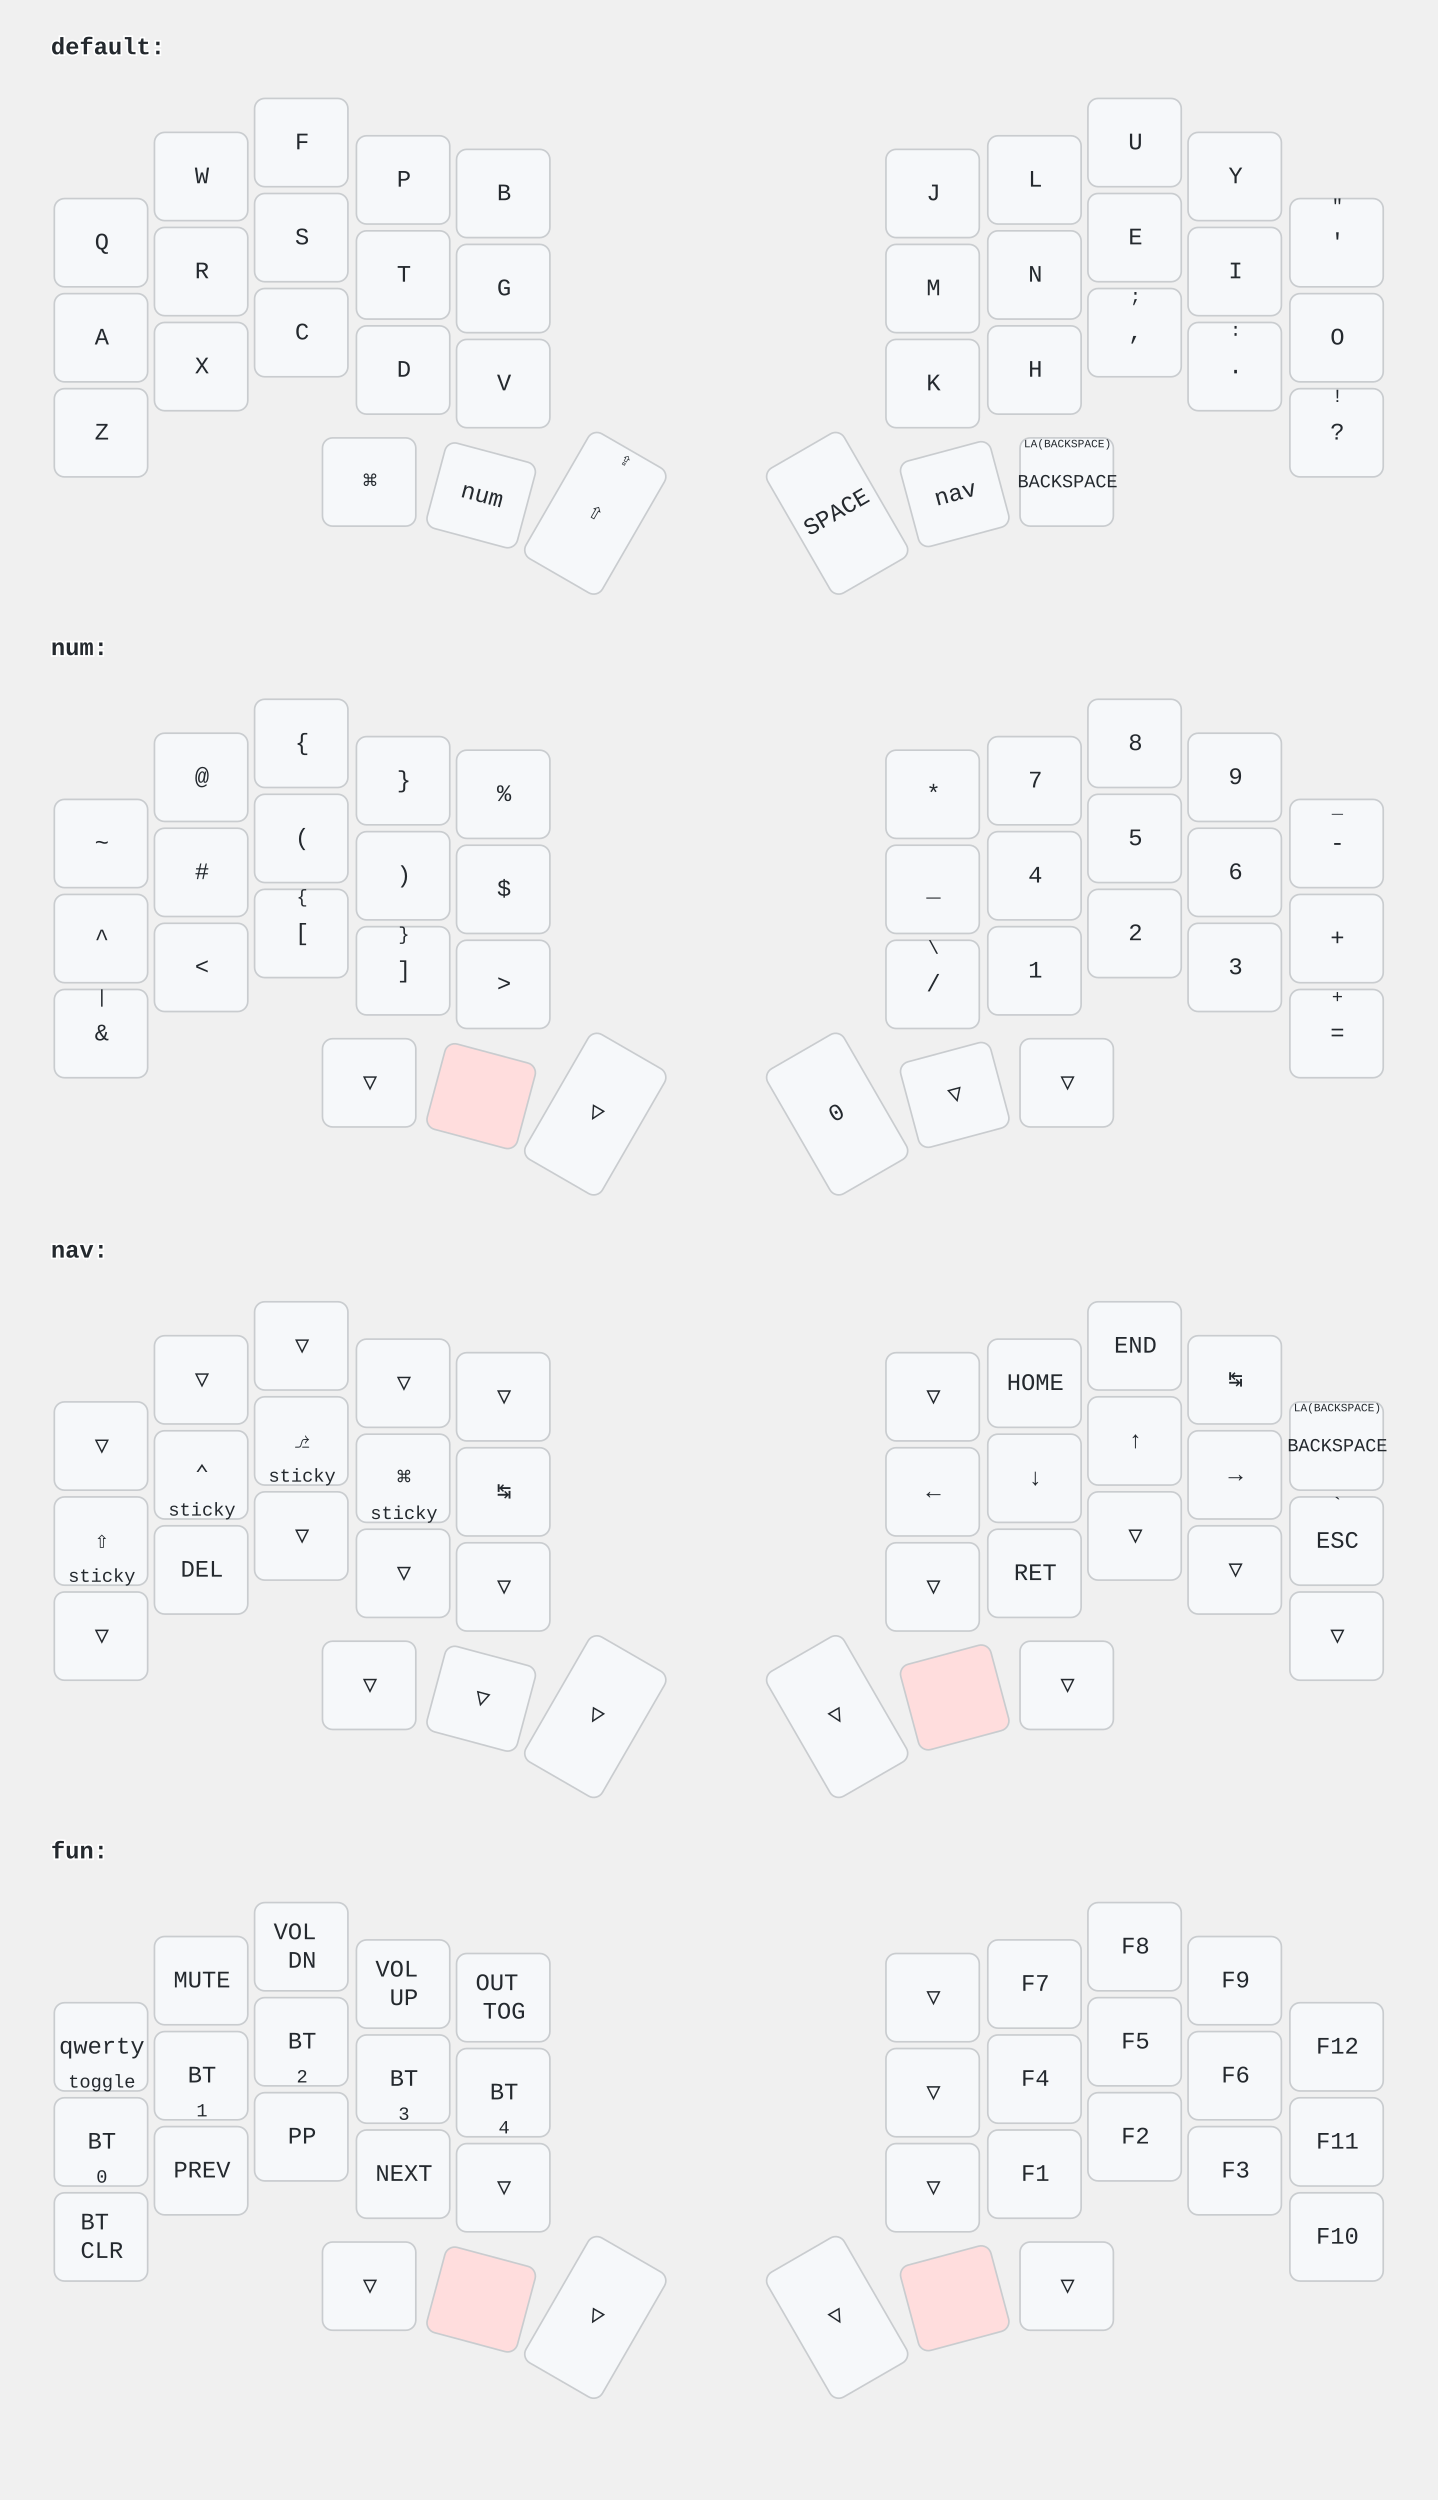
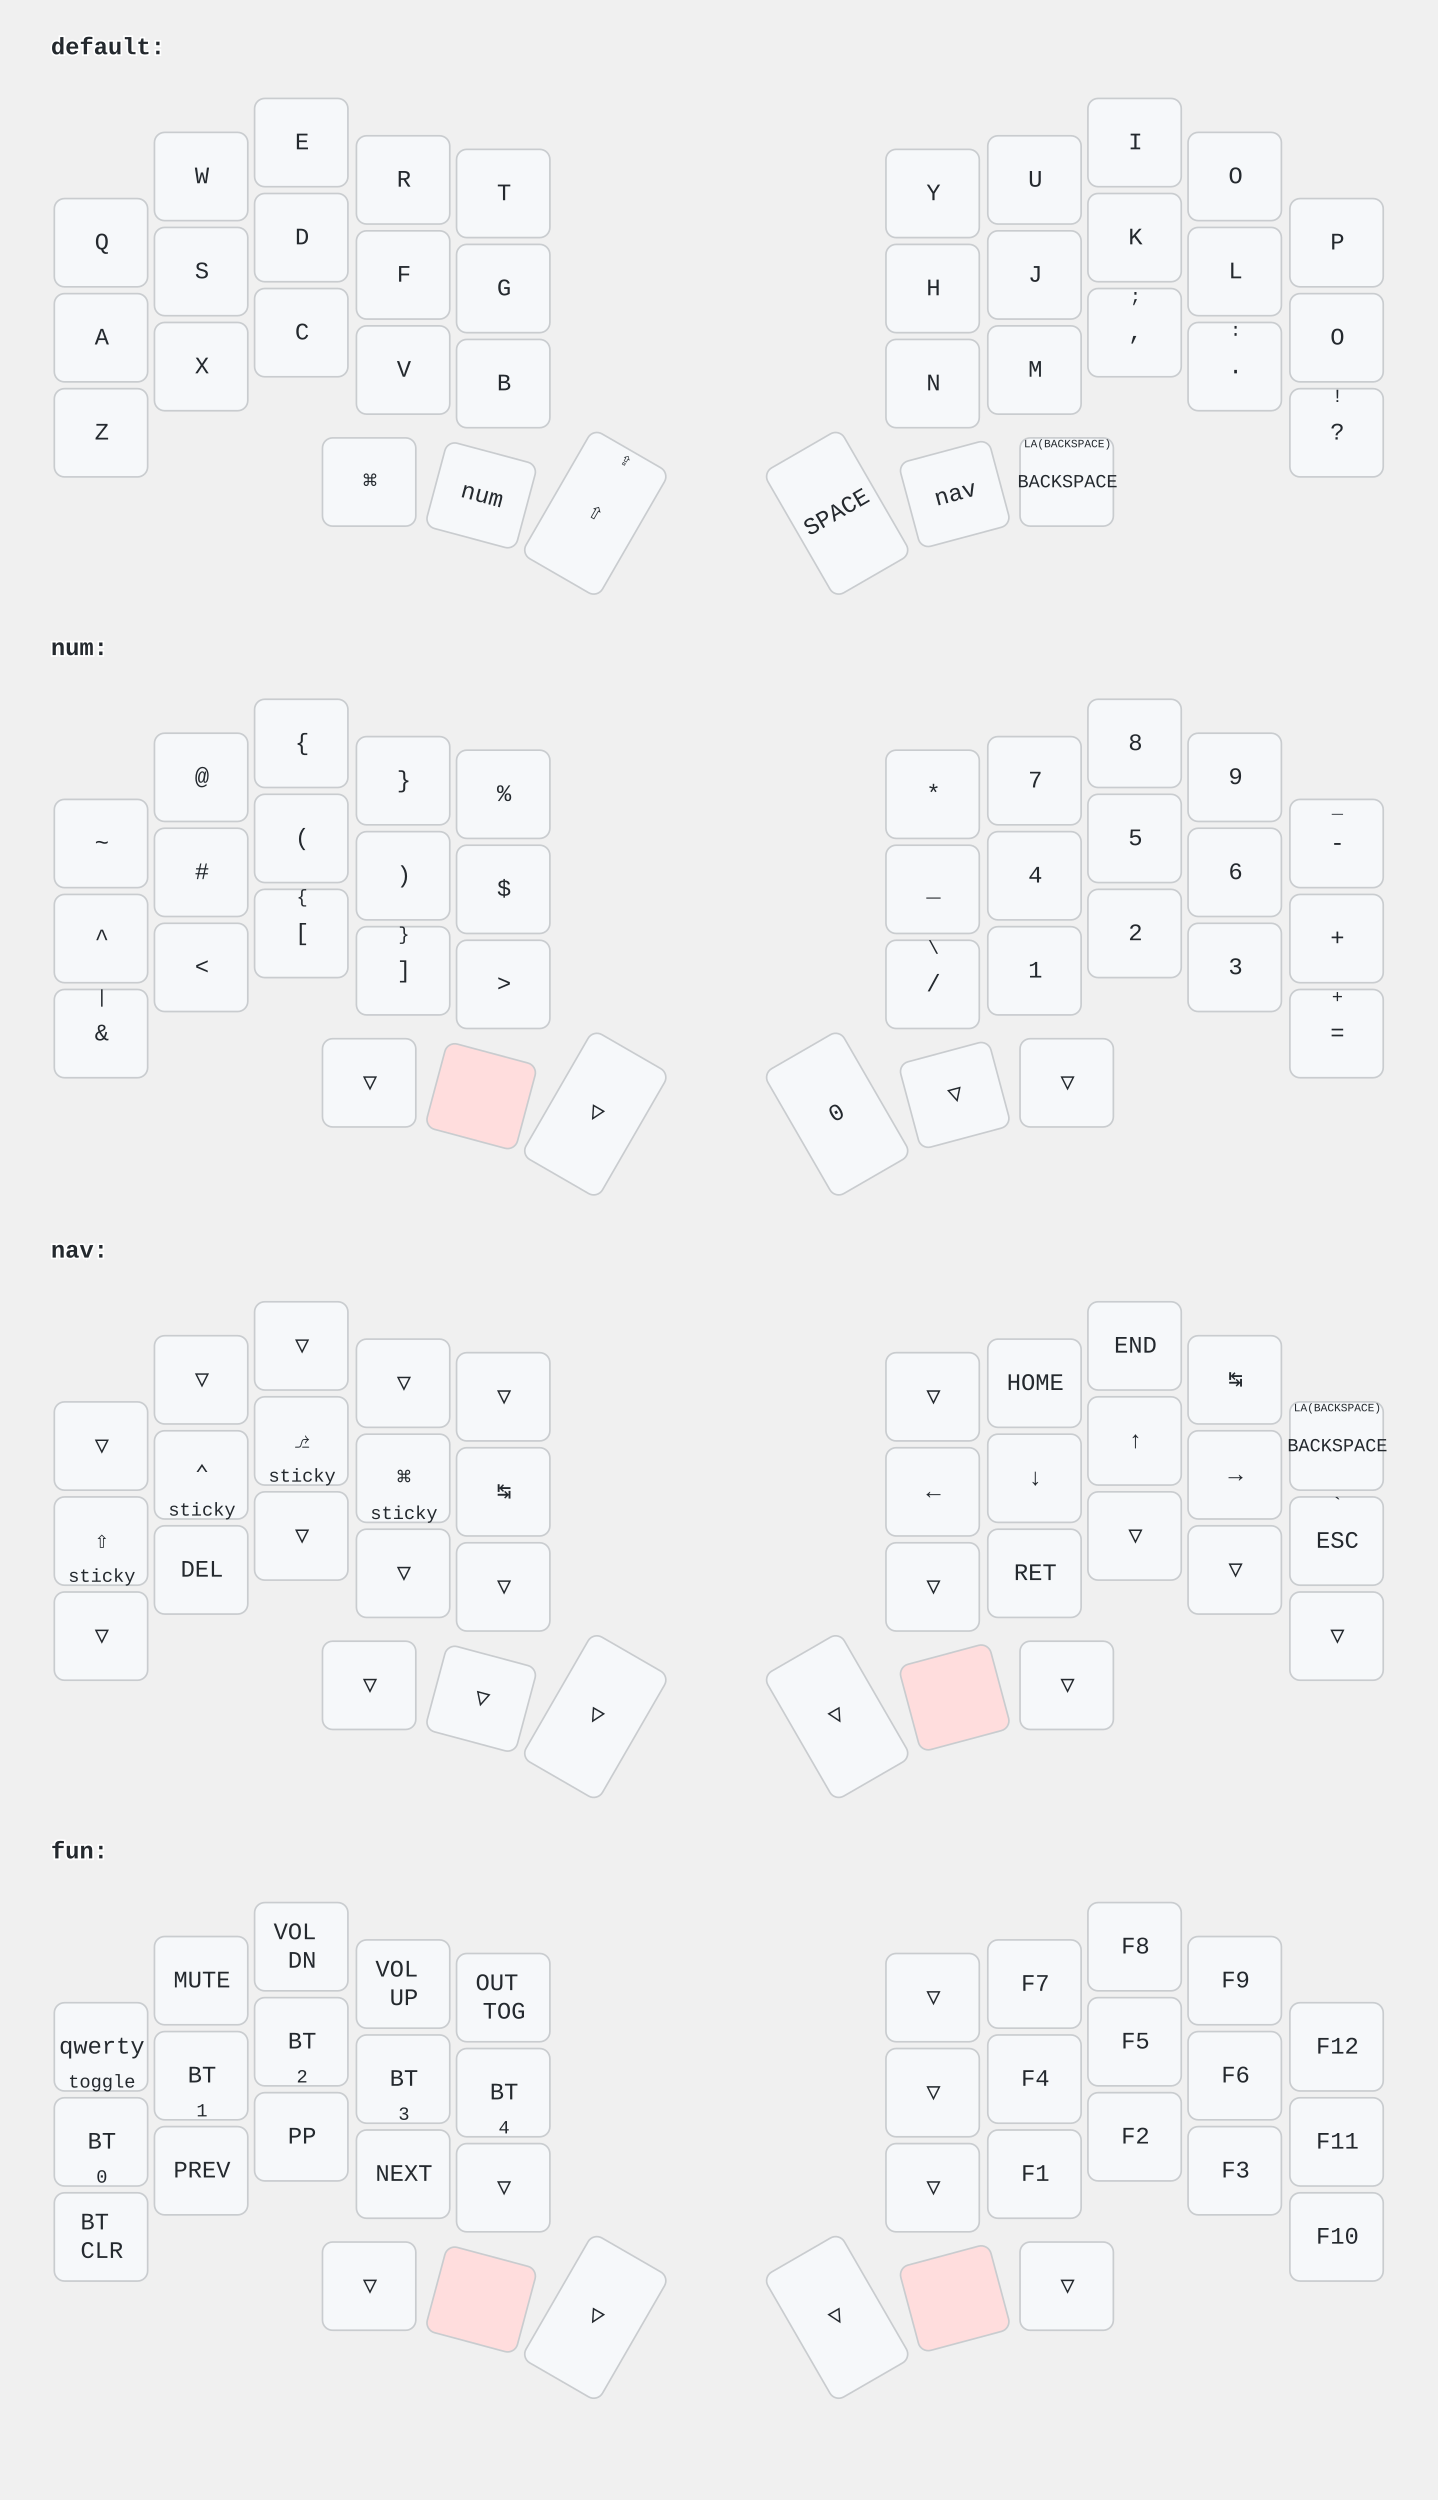
<svg xmlns="http://www.w3.org/2000/svg" width="847" height="1473" viewBox="0 0 847 1473" class="keymap">
  <style>/* font and background color specifications */
svg {
    font-family: SFMono-Regular,Consolas,Liberation Mono,Menlo,monospace;
    font-size: 14px;
    font-kerning: normal;
    text-rendering: optimizeLegibility;
    fill: #24292e;
}

/* default key styling */
rect {
    fill: #f6f8fa;
    stroke: #c9cccf;
    stroke-width: 1;
}

/* color accent for combo boxes */
rect.combo {
    fill: #cdf;
}

/* color accent for held keys */
rect.held, rect.combo.held {
    fill: #fdd;
}

/* color accent for ghost (optional) keys */
rect.ghost, rect.combo.ghost {
    fill: #ddd;
}

text {
    text-anchor: middle;
    dominant-baseline: middle;
}

/* styling for layer labels */
text.label {
    font-weight: bold;
    text-anchor: start;
    stroke: white;
    stroke-width: 2;
    paint-order: stroke;
}

/* styling for combo tap, and key hold/shifted label text */
text.combo, text.hold, text.shifted {
    font-size: 11px;
}

text.hold {
    text-anchor: middle;
    dominant-baseline: auto;
}

text.shifted {
    text-anchor: middle;
    dominant-baseline: hanging;
}

/* styling for hold/shifted label text in combo box */
text.combo.hold, text.combo.shifted {
    font-size: 8px;
}

/* styling for combo dendrons */
path {
    stroke-width: 1;
    stroke: gray;
    fill: none;
}
</style>
  <g transform="translate(30, 0)" class="layer-default">
    <text x="0" y="28" class="label">default:</text>
    <g transform="translate(0, 56)">
      <g transform="translate(30, 87)" class="key keypos-0">
        <rect rx="6" ry="6" x="-28" y="-26" width="55" height="52" class="key" />
        <text x="0" y="0" class="key tap">Q</text>
      </g>
      <g transform="translate(89, 48)" class="key keypos-1">
        <rect rx="6" ry="6" x="-28" y="-26" width="55" height="52" class="key" />
        <text x="0" y="0" class="key tap">W</text>
      </g>
      <g transform="translate(148, 28)" class="key keypos-2">
        <rect rx="6" ry="6" x="-28" y="-26" width="55" height="52" class="key" />
+         <text x="0" y="0" class="key tap">E</text>
+       </g>
+       <g transform="translate(208, 50)" class="key keypos-3">
+         <rect rx="6" ry="6" x="-28" y="-26" width="55" height="52" class="key" />
+         <text x="0" y="0" class="key tap">R</text>
+       </g>
+       <g transform="translate(267, 58)" class="key keypos-4">
+         <rect rx="6" ry="6" x="-28" y="-26" width="55" height="52" class="key" />
+         <text x="0" y="0" class="key tap">T</text>
+       </g>
+       <g transform="translate(520, 58)" class="key keypos-5">
+         <rect rx="6" ry="6" x="-28" y="-26" width="55" height="52" class="key" />
+         <text x="0" y="0" class="key tap">Y</text>
+       </g>
+       <g transform="translate(580, 50)" class="key keypos-6">
+         <rect rx="6" ry="6" x="-28" y="-26" width="55" height="52" class="key" />
+         <text x="0" y="0" class="key tap">U</text>
+       </g>
+       <g transform="translate(639, 28)" class="key keypos-7">
+         <rect rx="6" ry="6" x="-28" y="-26" width="55" height="52" class="key" />
+         <text x="0" y="0" class="key tap">I</text>
+       </g>
+       <g transform="translate(698, 48)" class="key keypos-8">
+         <rect rx="6" ry="6" x="-28" y="-26" width="55" height="52" class="key" />
+         <text x="0" y="0" class="key tap">O</text>
+       </g>
+       <g transform="translate(758, 87)" class="key keypos-9">
+         <rect rx="6" ry="6" x="-28" y="-26" width="55" height="52" class="key" />
+         <text x="0" y="0" class="key tap">P</text>
+       </g>
+       <g transform="translate(30, 143)" class="key keypos-10">
+         <rect rx="6" ry="6" x="-28" y="-26" width="55" height="52" class="key" />
+         <text x="0" y="0" class="key tap">A</text>
+       </g>
+       <g transform="translate(89, 104)" class="key keypos-11">
+         <rect rx="6" ry="6" x="-28" y="-26" width="55" height="52" class="key" />
+         <text x="0" y="0" class="key tap">S</text>
+       </g>
+       <g transform="translate(148, 84)" class="key keypos-12">
+         <rect rx="6" ry="6" x="-28" y="-26" width="55" height="52" class="key" />
+         <text x="0" y="0" class="key tap">D</text>
+       </g>
+       <g transform="translate(208, 106)" class="key keypos-13">
+         <rect rx="6" ry="6" x="-28" y="-26" width="55" height="52" class="key" />
        <text x="0" y="0" class="key tap">F</text>
      </g>
-       <g transform="translate(208, 50)" class="key keypos-3">
-         <rect rx="6" ry="6" x="-28" y="-26" width="55" height="52" class="key" />
-         <text x="0" y="0" class="key tap">P</text>
-       </g>
-       <g transform="translate(267, 58)" class="key keypos-4">
+       <g transform="translate(267, 114)" class="key keypos-14">
+         <rect rx="6" ry="6" x="-28" y="-26" width="55" height="52" class="key" />
+         <text x="0" y="0" class="key tap">G</text>
+       </g>
+       <g transform="translate(520, 114)" class="key keypos-15">
+         <rect rx="6" ry="6" x="-28" y="-26" width="55" height="52" class="key" />
+         <text x="0" y="0" class="key tap">H</text>
+       </g>
+       <g transform="translate(580, 106)" class="key keypos-16">
+         <rect rx="6" ry="6" x="-28" y="-26" width="55" height="52" class="key" />
+         <text x="0" y="0" class="key tap">J</text>
+       </g>
+       <g transform="translate(639, 84)" class="key keypos-17">
+         <rect rx="6" ry="6" x="-28" y="-26" width="55" height="52" class="key" />
+         <text x="0" y="0" class="key tap">K</text>
+       </g>
+       <g transform="translate(698, 104)" class="key keypos-18">
+         <rect rx="6" ry="6" x="-28" y="-26" width="55" height="52" class="key" />
+         <text x="0" y="0" class="key tap">L</text>
+       </g>
+       <g transform="translate(758, 143)" class="key keypos-19">
+         <rect rx="6" ry="6" x="-28" y="-26" width="55" height="52" class="key" />
+         <text x="0" y="0" class="key tap">O</text>
+       </g>
+       <g transform="translate(30, 199)" class="key keypos-20">
+         <rect rx="6" ry="6" x="-28" y="-26" width="55" height="52" class="key" />
+         <text x="0" y="0" class="key tap">Z</text>
+       </g>
+       <g transform="translate(89, 160)" class="key keypos-21">
+         <rect rx="6" ry="6" x="-28" y="-26" width="55" height="52" class="key" />
+         <text x="0" y="0" class="key tap">X</text>
+       </g>
+       <g transform="translate(148, 140)" class="key keypos-22">
+         <rect rx="6" ry="6" x="-28" y="-26" width="55" height="52" class="key" />
+         <text x="0" y="0" class="key tap">C</text>
+       </g>
+       <g transform="translate(208, 162)" class="key keypos-23">
+         <rect rx="6" ry="6" x="-28" y="-26" width="55" height="52" class="key" />
+         <text x="0" y="0" class="key tap">V</text>
+       </g>
+       <g transform="translate(267, 170)" class="key keypos-24">
        <rect rx="6" ry="6" x="-28" y="-26" width="55" height="52" class="key" />
        <text x="0" y="0" class="key tap">B</text>
      </g>
-       <g transform="translate(520, 58)" class="key keypos-5">
-         <rect rx="6" ry="6" x="-28" y="-26" width="55" height="52" class="key" />
-         <text x="0" y="0" class="key tap">J</text>
-       </g>
-       <g transform="translate(580, 50)" class="key keypos-6">
-         <rect rx="6" ry="6" x="-28" y="-26" width="55" height="52" class="key" />
-         <text x="0" y="0" class="key tap">L</text>
-       </g>
-       <g transform="translate(639, 28)" class="key keypos-7">
-         <rect rx="6" ry="6" x="-28" y="-26" width="55" height="52" class="key" />
-         <text x="0" y="0" class="key tap">U</text>
-       </g>
-       <g transform="translate(698, 48)" class="key keypos-8">
-         <rect rx="6" ry="6" x="-28" y="-26" width="55" height="52" class="key" />
-         <text x="0" y="0" class="key tap">Y</text>
-       </g>
-       <g transform="translate(758, 87)" class="key keypos-9">
-         <rect rx="6" ry="6" x="-28" y="-26" width="55" height="52" class="key" />
-         <text x="0" y="0" class="key tap">'</text>
-         <text x="0" y="-24" class="key shifted">"</text>
-       </g>
-       <g transform="translate(30, 143)" class="key keypos-10">
-         <rect rx="6" ry="6" x="-28" y="-26" width="55" height="52" class="key" />
-         <text x="0" y="0" class="key tap">A</text>
-       </g>
-       <g transform="translate(89, 104)" class="key keypos-11">
-         <rect rx="6" ry="6" x="-28" y="-26" width="55" height="52" class="key" />
-         <text x="0" y="0" class="key tap">R</text>
-       </g>
-       <g transform="translate(148, 84)" class="key keypos-12">
-         <rect rx="6" ry="6" x="-28" y="-26" width="55" height="52" class="key" />
-         <text x="0" y="0" class="key tap">S</text>
-       </g>
-       <g transform="translate(208, 106)" class="key keypos-13">
-         <rect rx="6" ry="6" x="-28" y="-26" width="55" height="52" class="key" />
-         <text x="0" y="0" class="key tap">T</text>
-       </g>
-       <g transform="translate(267, 114)" class="key keypos-14">
-         <rect rx="6" ry="6" x="-28" y="-26" width="55" height="52" class="key" />
-         <text x="0" y="0" class="key tap">G</text>
-       </g>
-       <g transform="translate(520, 114)" class="key keypos-15">
+       <g transform="translate(520, 170)" class="key keypos-25">
+         <rect rx="6" ry="6" x="-28" y="-26" width="55" height="52" class="key" />
+         <text x="0" y="0" class="key tap">N</text>
+       </g>
+       <g transform="translate(580, 162)" class="key keypos-26">
        <rect rx="6" ry="6" x="-28" y="-26" width="55" height="52" class="key" />
        <text x="0" y="0" class="key tap">M</text>
-       </g>
-       <g transform="translate(580, 106)" class="key keypos-16">
-         <rect rx="6" ry="6" x="-28" y="-26" width="55" height="52" class="key" />
-         <text x="0" y="0" class="key tap">N</text>
-       </g>
-       <g transform="translate(639, 84)" class="key keypos-17">
-         <rect rx="6" ry="6" x="-28" y="-26" width="55" height="52" class="key" />
-         <text x="0" y="0" class="key tap">E</text>
-       </g>
-       <g transform="translate(698, 104)" class="key keypos-18">
-         <rect rx="6" ry="6" x="-28" y="-26" width="55" height="52" class="key" />
-         <text x="0" y="0" class="key tap">I</text>
-       </g>
-       <g transform="translate(758, 143)" class="key keypos-19">
-         <rect rx="6" ry="6" x="-28" y="-26" width="55" height="52" class="key" />
-         <text x="0" y="0" class="key tap">O</text>
-       </g>
-       <g transform="translate(30, 199)" class="key keypos-20">
-         <rect rx="6" ry="6" x="-28" y="-26" width="55" height="52" class="key" />
-         <text x="0" y="0" class="key tap">Z</text>
-       </g>
-       <g transform="translate(89, 160)" class="key keypos-21">
-         <rect rx="6" ry="6" x="-28" y="-26" width="55" height="52" class="key" />
-         <text x="0" y="0" class="key tap">X</text>
-       </g>
-       <g transform="translate(148, 140)" class="key keypos-22">
-         <rect rx="6" ry="6" x="-28" y="-26" width="55" height="52" class="key" />
-         <text x="0" y="0" class="key tap">C</text>
-       </g>
-       <g transform="translate(208, 162)" class="key keypos-23">
-         <rect rx="6" ry="6" x="-28" y="-26" width="55" height="52" class="key" />
-         <text x="0" y="0" class="key tap">D</text>
-       </g>
-       <g transform="translate(267, 170)" class="key keypos-24">
-         <rect rx="6" ry="6" x="-28" y="-26" width="55" height="52" class="key" />
-         <text x="0" y="0" class="key tap">V</text>
-       </g>
-       <g transform="translate(520, 170)" class="key keypos-25">
-         <rect rx="6" ry="6" x="-28" y="-26" width="55" height="52" class="key" />
-         <text x="0" y="0" class="key tap">K</text>
-       </g>
-       <g transform="translate(580, 162)" class="key keypos-26">
-         <rect rx="6" ry="6" x="-28" y="-26" width="55" height="52" class="key" />
-         <text x="0" y="0" class="key tap">H</text>
      </g>
      <g transform="translate(639, 140)" class="key keypos-27">
        <rect rx="6" ry="6" x="-28" y="-26" width="55" height="52" class="key" />
        <text x="0" y="0" class="key tap">,</text>
        <text x="0" y="-24" class="key shifted">;</text>
      </g>
      <g transform="translate(698, 160)" class="key keypos-28">
        <rect rx="6" ry="6" x="-28" y="-26" width="55" height="52" class="key" />
        <text x="0" y="0" class="key tap">.</text>
        <text x="0" y="-24" class="key shifted">:</text>
      </g>
      <g transform="translate(758, 199)" class="key keypos-29">
        <rect rx="6" ry="6" x="-28" y="-26" width="55" height="52" class="key" />
        <text x="0" y="0" class="key tap">?</text>
        <text x="0" y="-24" class="key shifted">!</text>
      </g>
      <g transform="translate(188, 228)" class="key keypos-30">
        <rect rx="6" ry="6" x="-28" y="-26" width="55" height="52" class="key" />
        <text x="0" y="0" class="key tap">⌘</text>
      </g>
      <g transform="translate(254, 236) rotate(15.0)" class="key keypos-31">
        <rect rx="6" ry="6" x="-28" y="-26" width="55" height="52" class="key" />
        <text x="0" y="0" class="key tap">num</text>
      </g>
      <g transform="translate(321, 246) rotate(30.0)" class="key keypos-32">
        <rect rx="6" ry="6" x="-26" y="-42" width="52" height="85" class="key" />
        <text x="0" y="0" class="key tap">⇧</text>
        <text x="0" y="-40" class="key shifted">⇪</text>
      </g>
      <g transform="translate(463, 246) rotate(-30.0)" class="key keypos-33">
        <rect rx="6" ry="6" x="-26" y="-42" width="52" height="85" class="key" />
        <text x="0" y="0" class="key tap">SPACE</text>
      </g>
      <g transform="translate(533, 235) rotate(-15.0)" class="key keypos-34">
        <rect rx="6" ry="6" x="-28" y="-26" width="55" height="52" class="key" />
        <text x="0" y="0" class="key tap">nav</text>
      </g>
      <g transform="translate(599, 228)" class="key keypos-35">
        <rect rx="6" ry="6" x="-28" y="-26" width="55" height="52" class="key" />
        <text x="0" y="0" class="key tap">
          <tspan style="font-size: 78%">BACKSPACE</tspan>
        </text>
        <text x="0" y="-24" class="key shifted">
          <tspan style="font-size: 60%">LA(BACKSPACE)</tspan>
        </text>
      </g>
    </g>
  </g>
  <g transform="translate(30, 354)" class="layer-num">
    <text x="0" y="28" class="label">num:</text>
    <g transform="translate(0, 56)">
      <g transform="translate(30, 87)" class="key keypos-0">
        <rect rx="6" ry="6" x="-28" y="-26" width="55" height="52" class="key" />
        <text x="0" y="0" class="key tap">~</text>
      </g>
      <g transform="translate(89, 48)" class="key keypos-1">
        <rect rx="6" ry="6" x="-28" y="-26" width="55" height="52" class="key" />
        <text x="0" y="0" class="key tap">@</text>
      </g>
      <g transform="translate(148, 28)" class="key keypos-2">
        <rect rx="6" ry="6" x="-28" y="-26" width="55" height="52" class="key" />
        <text x="0" y="0" class="key tap">{</text>
      </g>
      <g transform="translate(208, 50)" class="key keypos-3">
        <rect rx="6" ry="6" x="-28" y="-26" width="55" height="52" class="key" />
        <text x="0" y="0" class="key tap">}</text>
      </g>
      <g transform="translate(267, 58)" class="key keypos-4">
        <rect rx="6" ry="6" x="-28" y="-26" width="55" height="52" class="key" />
        <text x="0" y="0" class="key tap">%</text>
      </g>
      <g transform="translate(520, 58)" class="key keypos-5">
        <rect rx="6" ry="6" x="-28" y="-26" width="55" height="52" class="key" />
        <text x="0" y="0" class="key tap">*</text>
      </g>
      <g transform="translate(580, 50)" class="key keypos-6">
        <rect rx="6" ry="6" x="-28" y="-26" width="55" height="52" class="key" />
        <text x="0" y="0" class="key tap">7</text>
      </g>
      <g transform="translate(639, 28)" class="key keypos-7">
        <rect rx="6" ry="6" x="-28" y="-26" width="55" height="52" class="key" />
        <text x="0" y="0" class="key tap">8</text>
      </g>
      <g transform="translate(698, 48)" class="key keypos-8">
        <rect rx="6" ry="6" x="-28" y="-26" width="55" height="52" class="key" />
        <text x="0" y="0" class="key tap">9</text>
      </g>
      <g transform="translate(758, 87)" class="key keypos-9">
        <rect rx="6" ry="6" x="-28" y="-26" width="55" height="52" class="key" />
        <text x="0" y="0" class="key tap">-</text>
        <text x="0" y="-24" class="key shifted">_</text>
      </g>
      <g transform="translate(30, 143)" class="key keypos-10">
        <rect rx="6" ry="6" x="-28" y="-26" width="55" height="52" class="key" />
        <text x="0" y="0" class="key tap">^</text>
      </g>
      <g transform="translate(89, 104)" class="key keypos-11">
        <rect rx="6" ry="6" x="-28" y="-26" width="55" height="52" class="key" />
        <text x="0" y="0" class="key tap">#</text>
      </g>
      <g transform="translate(148, 84)" class="key keypos-12">
        <rect rx="6" ry="6" x="-28" y="-26" width="55" height="52" class="key" />
        <text x="0" y="0" class="key tap">(</text>
      </g>
      <g transform="translate(208, 106)" class="key keypos-13">
        <rect rx="6" ry="6" x="-28" y="-26" width="55" height="52" class="key" />
        <text x="0" y="0" class="key tap">)</text>
      </g>
      <g transform="translate(267, 114)" class="key keypos-14">
        <rect rx="6" ry="6" x="-28" y="-26" width="55" height="52" class="key" />
        <text x="0" y="0" class="key tap">$</text>
      </g>
      <g transform="translate(520, 114)" class="key keypos-15">
        <rect rx="6" ry="6" x="-28" y="-26" width="55" height="52" class="key" />
        <text x="0" y="0" class="key tap">_</text>
      </g>
      <g transform="translate(580, 106)" class="key keypos-16">
        <rect rx="6" ry="6" x="-28" y="-26" width="55" height="52" class="key" />
        <text x="0" y="0" class="key tap">4</text>
      </g>
      <g transform="translate(639, 84)" class="key keypos-17">
        <rect rx="6" ry="6" x="-28" y="-26" width="55" height="52" class="key" />
        <text x="0" y="0" class="key tap">5</text>
      </g>
      <g transform="translate(698, 104)" class="key keypos-18">
        <rect rx="6" ry="6" x="-28" y="-26" width="55" height="52" class="key" />
        <text x="0" y="0" class="key tap">6</text>
      </g>
      <g transform="translate(758, 143)" class="key keypos-19">
        <rect rx="6" ry="6" x="-28" y="-26" width="55" height="52" class="key" />
        <text x="0" y="0" class="key tap">+</text>
      </g>
      <g transform="translate(30, 199)" class="key keypos-20">
        <rect rx="6" ry="6" x="-28" y="-26" width="55" height="52" class="key" />
        <text x="0" y="0" class="key tap">&amp;</text>
        <text x="0" y="-24" class="key shifted">|</text>
      </g>
      <g transform="translate(89, 160)" class="key keypos-21">
        <rect rx="6" ry="6" x="-28" y="-26" width="55" height="52" class="key" />
        <text x="0" y="0" class="key tap">&lt;</text>
      </g>
      <g transform="translate(148, 140)" class="key keypos-22">
        <rect rx="6" ry="6" x="-28" y="-26" width="55" height="52" class="key" />
        <text x="0" y="0" class="key tap">[</text>
        <text x="0" y="-24" class="key shifted">{</text>
      </g>
      <g transform="translate(208, 162)" class="key keypos-23">
        <rect rx="6" ry="6" x="-28" y="-26" width="55" height="52" class="key" />
        <text x="0" y="0" class="key tap">]</text>
        <text x="0" y="-24" class="key shifted">}</text>
      </g>
      <g transform="translate(267, 170)" class="key keypos-24">
        <rect rx="6" ry="6" x="-28" y="-26" width="55" height="52" class="key" />
        <text x="0" y="0" class="key tap">&gt;</text>
      </g>
      <g transform="translate(520, 170)" class="key keypos-25">
        <rect rx="6" ry="6" x="-28" y="-26" width="55" height="52" class="key" />
        <text x="0" y="0" class="key tap">/</text>
        <text x="0" y="-24" class="key shifted">\</text>
      </g>
      <g transform="translate(580, 162)" class="key keypos-26">
        <rect rx="6" ry="6" x="-28" y="-26" width="55" height="52" class="key" />
        <text x="0" y="0" class="key tap">1</text>
      </g>
      <g transform="translate(639, 140)" class="key keypos-27">
        <rect rx="6" ry="6" x="-28" y="-26" width="55" height="52" class="key" />
        <text x="0" y="0" class="key tap">2</text>
      </g>
      <g transform="translate(698, 160)" class="key keypos-28">
        <rect rx="6" ry="6" x="-28" y="-26" width="55" height="52" class="key" />
        <text x="0" y="0" class="key tap">3</text>
      </g>
      <g transform="translate(758, 199)" class="key keypos-29">
        <rect rx="6" ry="6" x="-28" y="-26" width="55" height="52" class="key" />
        <text x="0" y="0" class="key tap">=</text>
        <text x="0" y="-24" class="key shifted">+</text>
      </g>
      <g transform="translate(188, 228)" class="key trans keypos-30">
        <rect rx="6" ry="6" x="-28" y="-26" width="55" height="52" class="key trans" />
        <text x="0" y="0" class="key trans tap">▽</text>
      </g>
      <g transform="translate(254, 236) rotate(15.0)" class="key held keypos-31">
        <rect rx="6" ry="6" x="-28" y="-26" width="55" height="52" class="key held" />
      </g>
      <g transform="translate(321, 246) rotate(30.0)" class="key trans keypos-32">
        <rect rx="6" ry="6" x="-26" y="-42" width="52" height="85" class="key trans" />
        <text x="0" y="0" class="key trans tap">▽</text>
      </g>
      <g transform="translate(463, 246) rotate(-30.0)" class="key keypos-33">
        <rect rx="6" ry="6" x="-26" y="-42" width="52" height="85" class="key" />
        <text x="0" y="0" class="key tap">0</text>
      </g>
      <g transform="translate(533, 235) rotate(-15.0)" class="key trans keypos-34">
        <rect rx="6" ry="6" x="-28" y="-26" width="55" height="52" class="key trans" />
        <text x="0" y="0" class="key trans tap">▽</text>
      </g>
      <g transform="translate(599, 228)" class="key trans keypos-35">
        <rect rx="6" ry="6" x="-28" y="-26" width="55" height="52" class="key trans" />
        <text x="0" y="0" class="key trans tap">▽</text>
      </g>
    </g>
  </g>
  <g transform="translate(30, 709)" class="layer-nav">
    <text x="0" y="28" class="label">nav:</text>
    <g transform="translate(0, 56)">
      <g transform="translate(30, 87)" class="key trans keypos-0">
        <rect rx="6" ry="6" x="-28" y="-26" width="55" height="52" class="key trans" />
        <text x="0" y="0" class="key trans tap">▽</text>
      </g>
      <g transform="translate(89, 48)" class="key trans keypos-1">
        <rect rx="6" ry="6" x="-28" y="-26" width="55" height="52" class="key trans" />
        <text x="0" y="0" class="key trans tap">▽</text>
      </g>
      <g transform="translate(148, 28)" class="key trans keypos-2">
        <rect rx="6" ry="6" x="-28" y="-26" width="55" height="52" class="key trans" />
        <text x="0" y="0" class="key trans tap">▽</text>
      </g>
      <g transform="translate(208, 50)" class="key trans keypos-3">
        <rect rx="6" ry="6" x="-28" y="-26" width="55" height="52" class="key trans" />
        <text x="0" y="0" class="key trans tap">▽</text>
      </g>
      <g transform="translate(267, 58)" class="key trans keypos-4">
        <rect rx="6" ry="6" x="-28" y="-26" width="55" height="52" class="key trans" />
        <text x="0" y="0" class="key trans tap">▽</text>
      </g>
      <g transform="translate(520, 58)" class="key trans keypos-5">
        <rect rx="6" ry="6" x="-28" y="-26" width="55" height="52" class="key trans" />
        <text x="0" y="0" class="key trans tap">▽</text>
      </g>
      <g transform="translate(580, 50)" class="key keypos-6">
        <rect rx="6" ry="6" x="-28" y="-26" width="55" height="52" class="key" />
        <text x="0" y="0" class="key tap">HOME</text>
      </g>
      <g transform="translate(639, 28)" class="key keypos-7">
        <rect rx="6" ry="6" x="-28" y="-26" width="55" height="52" class="key" />
        <text x="0" y="0" class="key tap">END</text>
      </g>
      <g transform="translate(698, 48)" class="key keypos-8">
        <rect rx="6" ry="6" x="-28" y="-26" width="55" height="52" class="key" />
        <text x="0" y="0" class="key tap">↹</text>
      </g>
      <g transform="translate(758, 87)" class="key keypos-9">
        <rect rx="6" ry="6" x="-28" y="-26" width="55" height="52" class="key" />
        <text x="0" y="0" class="key tap">
          <tspan style="font-size: 78%">BACKSPACE</tspan>
        </text>
        <text x="0" y="-24" class="key shifted">
          <tspan style="font-size: 60%">LA(BACKSPACE)</tspan>
        </text>
      </g>
      <g transform="translate(30, 143)" class="key keypos-10">
        <rect rx="6" ry="6" x="-28" y="-26" width="55" height="52" class="key" />
        <text x="0" y="0" class="key tap">⇧</text>
        <text x="0" y="24" class="key hold">sticky</text>
      </g>
      <g transform="translate(89, 104)" class="key keypos-11">
        <rect rx="6" ry="6" x="-28" y="-26" width="55" height="52" class="key" />
        <text x="0" y="0" class="key tap">⌃</text>
        <text x="0" y="24" class="key hold">sticky</text>
      </g>
      <g transform="translate(148, 84)" class="key keypos-12">
        <rect rx="6" ry="6" x="-28" y="-26" width="55" height="52" class="key" />
        <text x="0" y="0" class="key tap">⎇</text>
        <text x="0" y="24" class="key hold">sticky</text>
      </g>
      <g transform="translate(208, 106)" class="key keypos-13">
        <rect rx="6" ry="6" x="-28" y="-26" width="55" height="52" class="key" />
        <text x="0" y="0" class="key tap">⌘</text>
        <text x="0" y="24" class="key hold">sticky</text>
      </g>
      <g transform="translate(267, 114)" class="key keypos-14">
        <rect rx="6" ry="6" x="-28" y="-26" width="55" height="52" class="key" />
        <text x="0" y="0" class="key tap">↹</text>
      </g>
      <g transform="translate(520, 114)" class="key keypos-15">
        <rect rx="6" ry="6" x="-28" y="-26" width="55" height="52" class="key" />
        <text x="0" y="0" class="key tap">←</text>
      </g>
      <g transform="translate(580, 106)" class="key keypos-16">
        <rect rx="6" ry="6" x="-28" y="-26" width="55" height="52" class="key" />
        <text x="0" y="0" class="key tap">↓</text>
      </g>
      <g transform="translate(639, 84)" class="key keypos-17">
        <rect rx="6" ry="6" x="-28" y="-26" width="55" height="52" class="key" />
        <text x="0" y="0" class="key tap">↑</text>
      </g>
      <g transform="translate(698, 104)" class="key keypos-18">
        <rect rx="6" ry="6" x="-28" y="-26" width="55" height="52" class="key" />
        <text x="0" y="0" class="key tap">→</text>
      </g>
      <g transform="translate(758, 143)" class="key keypos-19">
        <rect rx="6" ry="6" x="-28" y="-26" width="55" height="52" class="key" />
        <text x="0" y="0" class="key tap">ESC</text>
        <text x="0" y="-24" class="key shifted">`</text>
      </g>
      <g transform="translate(30, 199)" class="key trans keypos-20">
        <rect rx="6" ry="6" x="-28" y="-26" width="55" height="52" class="key trans" />
        <text x="0" y="0" class="key trans tap">▽</text>
      </g>
      <g transform="translate(89, 160)" class="key keypos-21">
        <rect rx="6" ry="6" x="-28" y="-26" width="55" height="52" class="key" />
        <text x="0" y="0" class="key tap">DEL</text>
      </g>
      <g transform="translate(148, 140)" class="key trans keypos-22">
        <rect rx="6" ry="6" x="-28" y="-26" width="55" height="52" class="key trans" />
        <text x="0" y="0" class="key trans tap">▽</text>
      </g>
      <g transform="translate(208, 162)" class="key trans keypos-23">
        <rect rx="6" ry="6" x="-28" y="-26" width="55" height="52" class="key trans" />
        <text x="0" y="0" class="key trans tap">▽</text>
      </g>
      <g transform="translate(267, 170)" class="key trans keypos-24">
        <rect rx="6" ry="6" x="-28" y="-26" width="55" height="52" class="key trans" />
        <text x="0" y="0" class="key trans tap">▽</text>
      </g>
      <g transform="translate(520, 170)" class="key trans keypos-25">
        <rect rx="6" ry="6" x="-28" y="-26" width="55" height="52" class="key trans" />
        <text x="0" y="0" class="key trans tap">▽</text>
      </g>
      <g transform="translate(580, 162)" class="key keypos-26">
        <rect rx="6" ry="6" x="-28" y="-26" width="55" height="52" class="key" />
        <text x="0" y="0" class="key tap">RET</text>
      </g>
      <g transform="translate(639, 140)" class="key trans keypos-27">
        <rect rx="6" ry="6" x="-28" y="-26" width="55" height="52" class="key trans" />
        <text x="0" y="0" class="key trans tap">▽</text>
      </g>
      <g transform="translate(698, 160)" class="key trans keypos-28">
        <rect rx="6" ry="6" x="-28" y="-26" width="55" height="52" class="key trans" />
        <text x="0" y="0" class="key trans tap">▽</text>
      </g>
      <g transform="translate(758, 199)" class="key trans keypos-29">
        <rect rx="6" ry="6" x="-28" y="-26" width="55" height="52" class="key trans" />
        <text x="0" y="0" class="key trans tap">▽</text>
      </g>
      <g transform="translate(188, 228)" class="key trans keypos-30">
        <rect rx="6" ry="6" x="-28" y="-26" width="55" height="52" class="key trans" />
        <text x="0" y="0" class="key trans tap">▽</text>
      </g>
      <g transform="translate(254, 236) rotate(15.0)" class="key trans keypos-31">
        <rect rx="6" ry="6" x="-28" y="-26" width="55" height="52" class="key trans" />
        <text x="0" y="0" class="key trans tap">▽</text>
      </g>
      <g transform="translate(321, 246) rotate(30.0)" class="key trans keypos-32">
        <rect rx="6" ry="6" x="-26" y="-42" width="52" height="85" class="key trans" />
        <text x="0" y="0" class="key trans tap">▽</text>
      </g>
      <g transform="translate(463, 246) rotate(-30.0)" class="key trans keypos-33">
        <rect rx="6" ry="6" x="-26" y="-42" width="52" height="85" class="key trans" />
        <text x="0" y="0" class="key trans tap">▽</text>
      </g>
      <g transform="translate(533, 235) rotate(-15.0)" class="key held keypos-34">
        <rect rx="6" ry="6" x="-28" y="-26" width="55" height="52" class="key held" />
      </g>
      <g transform="translate(599, 228)" class="key trans keypos-35">
        <rect rx="6" ry="6" x="-28" y="-26" width="55" height="52" class="key trans" />
        <text x="0" y="0" class="key trans tap">▽</text>
      </g>
    </g>
  </g>
  <g transform="translate(30, 1063)" class="layer-fun">
    <text x="0" y="28" class="label">fun:</text>
    <g transform="translate(0, 56)">
      <g transform="translate(30, 87)" class="key keypos-0">
        <rect rx="6" ry="6" x="-28" y="-26" width="55" height="52" class="key" />
        <text x="0" y="0" class="key tap">qwerty</text>
        <text x="0" y="24" class="key hold">toggle</text>
      </g>
      <g transform="translate(89, 48)" class="key keypos-1">
        <rect rx="6" ry="6" x="-28" y="-26" width="55" height="52" class="key" />
        <text x="0" y="0" class="key tap">MUTE</text>
      </g>
      <g transform="translate(148, 28)" class="key keypos-2">
        <rect rx="6" ry="6" x="-28" y="-26" width="55" height="52" class="key" />
        <text x="0" y="0" class="key tap">
          <tspan x="0" dy="-0.6em">VOL</tspan>
          <tspan x="0" dy="1.2em">DN</tspan>
        </text>
      </g>
      <g transform="translate(208, 50)" class="key keypos-3">
        <rect rx="6" ry="6" x="-28" y="-26" width="55" height="52" class="key" />
        <text x="0" y="0" class="key tap">
          <tspan x="0" dy="-0.6em">VOL</tspan>
          <tspan x="0" dy="1.2em">UP</tspan>
        </text>
      </g>
      <g transform="translate(267, 58)" class="key keypos-4">
        <rect rx="6" ry="6" x="-28" y="-26" width="55" height="52" class="key" />
        <text x="0" y="0" class="key tap">
          <tspan x="0" dy="-0.6em">OUT</tspan>
          <tspan x="0" dy="1.2em">TOG</tspan>
        </text>
      </g>
      <g transform="translate(520, 58)" class="key trans keypos-5">
        <rect rx="6" ry="6" x="-28" y="-26" width="55" height="52" class="key trans" />
        <text x="0" y="0" class="key trans tap">▽</text>
      </g>
      <g transform="translate(580, 50)" class="key keypos-6">
        <rect rx="6" ry="6" x="-28" y="-26" width="55" height="52" class="key" />
        <text x="0" y="0" class="key tap">F7</text>
      </g>
      <g transform="translate(639, 28)" class="key keypos-7">
        <rect rx="6" ry="6" x="-28" y="-26" width="55" height="52" class="key" />
        <text x="0" y="0" class="key tap">F8</text>
      </g>
      <g transform="translate(698, 48)" class="key keypos-8">
        <rect rx="6" ry="6" x="-28" y="-26" width="55" height="52" class="key" />
        <text x="0" y="0" class="key tap">F9</text>
      </g>
      <g transform="translate(758, 87)" class="key keypos-9">
        <rect rx="6" ry="6" x="-28" y="-26" width="55" height="52" class="key" />
        <text x="0" y="0" class="key tap">F12</text>
      </g>
      <g transform="translate(30, 143)" class="key keypos-10">
        <rect rx="6" ry="6" x="-28" y="-26" width="55" height="52" class="key" />
        <text x="0" y="0" class="key tap">BT</text>
        <text x="0" y="24" class="key hold">0</text>
      </g>
      <g transform="translate(89, 104)" class="key keypos-11">
        <rect rx="6" ry="6" x="-28" y="-26" width="55" height="52" class="key" />
        <text x="0" y="0" class="key tap">BT</text>
        <text x="0" y="24" class="key hold">1</text>
      </g>
      <g transform="translate(148, 84)" class="key keypos-12">
        <rect rx="6" ry="6" x="-28" y="-26" width="55" height="52" class="key" />
        <text x="0" y="0" class="key tap">BT</text>
        <text x="0" y="24" class="key hold">2</text>
      </g>
      <g transform="translate(208, 106)" class="key keypos-13">
        <rect rx="6" ry="6" x="-28" y="-26" width="55" height="52" class="key" />
        <text x="0" y="0" class="key tap">BT</text>
        <text x="0" y="24" class="key hold">3</text>
      </g>
      <g transform="translate(267, 114)" class="key keypos-14">
        <rect rx="6" ry="6" x="-28" y="-26" width="55" height="52" class="key" />
        <text x="0" y="0" class="key tap">BT</text>
        <text x="0" y="24" class="key hold">4</text>
      </g>
      <g transform="translate(520, 114)" class="key trans keypos-15">
        <rect rx="6" ry="6" x="-28" y="-26" width="55" height="52" class="key trans" />
        <text x="0" y="0" class="key trans tap">▽</text>
      </g>
      <g transform="translate(580, 106)" class="key keypos-16">
        <rect rx="6" ry="6" x="-28" y="-26" width="55" height="52" class="key" />
        <text x="0" y="0" class="key tap">F4</text>
      </g>
      <g transform="translate(639, 84)" class="key keypos-17">
        <rect rx="6" ry="6" x="-28" y="-26" width="55" height="52" class="key" />
        <text x="0" y="0" class="key tap">F5</text>
      </g>
      <g transform="translate(698, 104)" class="key keypos-18">
        <rect rx="6" ry="6" x="-28" y="-26" width="55" height="52" class="key" />
        <text x="0" y="0" class="key tap">F6</text>
      </g>
      <g transform="translate(758, 143)" class="key keypos-19">
        <rect rx="6" ry="6" x="-28" y="-26" width="55" height="52" class="key" />
        <text x="0" y="0" class="key tap">F11</text>
      </g>
      <g transform="translate(30, 199)" class="key keypos-20">
        <rect rx="6" ry="6" x="-28" y="-26" width="55" height="52" class="key" />
        <text x="0" y="0" class="key tap">
          <tspan x="0" dy="-0.6em">BT</tspan>
          <tspan x="0" dy="1.2em">CLR</tspan>
        </text>
      </g>
      <g transform="translate(89, 160)" class="key keypos-21">
        <rect rx="6" ry="6" x="-28" y="-26" width="55" height="52" class="key" />
        <text x="0" y="0" class="key tap">PREV</text>
      </g>
      <g transform="translate(148, 140)" class="key keypos-22">
        <rect rx="6" ry="6" x="-28" y="-26" width="55" height="52" class="key" />
        <text x="0" y="0" class="key tap">PP</text>
      </g>
      <g transform="translate(208, 162)" class="key keypos-23">
        <rect rx="6" ry="6" x="-28" y="-26" width="55" height="52" class="key" />
        <text x="0" y="0" class="key tap">NEXT</text>
      </g>
      <g transform="translate(267, 170)" class="key trans keypos-24">
        <rect rx="6" ry="6" x="-28" y="-26" width="55" height="52" class="key trans" />
        <text x="0" y="0" class="key trans tap">▽</text>
      </g>
      <g transform="translate(520, 170)" class="key trans keypos-25">
        <rect rx="6" ry="6" x="-28" y="-26" width="55" height="52" class="key trans" />
        <text x="0" y="0" class="key trans tap">▽</text>
      </g>
      <g transform="translate(580, 162)" class="key keypos-26">
        <rect rx="6" ry="6" x="-28" y="-26" width="55" height="52" class="key" />
        <text x="0" y="0" class="key tap">F1</text>
      </g>
      <g transform="translate(639, 140)" class="key keypos-27">
        <rect rx="6" ry="6" x="-28" y="-26" width="55" height="52" class="key" />
        <text x="0" y="0" class="key tap">F2</text>
      </g>
      <g transform="translate(698, 160)" class="key keypos-28">
        <rect rx="6" ry="6" x="-28" y="-26" width="55" height="52" class="key" />
        <text x="0" y="0" class="key tap">F3</text>
      </g>
      <g transform="translate(758, 199)" class="key keypos-29">
        <rect rx="6" ry="6" x="-28" y="-26" width="55" height="52" class="key" />
        <text x="0" y="0" class="key tap">F10</text>
      </g>
      <g transform="translate(188, 228)" class="key trans keypos-30">
        <rect rx="6" ry="6" x="-28" y="-26" width="55" height="52" class="key trans" />
        <text x="0" y="0" class="key trans tap">▽</text>
      </g>
      <g transform="translate(254, 236) rotate(15.0)" class="key held keypos-31">
        <rect rx="6" ry="6" x="-28" y="-26" width="55" height="52" class="key held" />
      </g>
      <g transform="translate(321, 246) rotate(30.0)" class="key trans keypos-32">
        <rect rx="6" ry="6" x="-26" y="-42" width="52" height="85" class="key trans" />
        <text x="0" y="0" class="key trans tap">▽</text>
      </g>
      <g transform="translate(463, 246) rotate(-30.0)" class="key trans keypos-33">
        <rect rx="6" ry="6" x="-26" y="-42" width="52" height="85" class="key trans" />
        <text x="0" y="0" class="key trans tap">▽</text>
      </g>
      <g transform="translate(533, 235) rotate(-15.0)" class="key held keypos-34">
        <rect rx="6" ry="6" x="-28" y="-26" width="55" height="52" class="key held" />
      </g>
      <g transform="translate(599, 228)" class="key trans keypos-35">
        <rect rx="6" ry="6" x="-28" y="-26" width="55" height="52" class="key trans" />
        <text x="0" y="0" class="key trans tap">▽</text>
      </g>
    </g>
  </g>
</svg>
